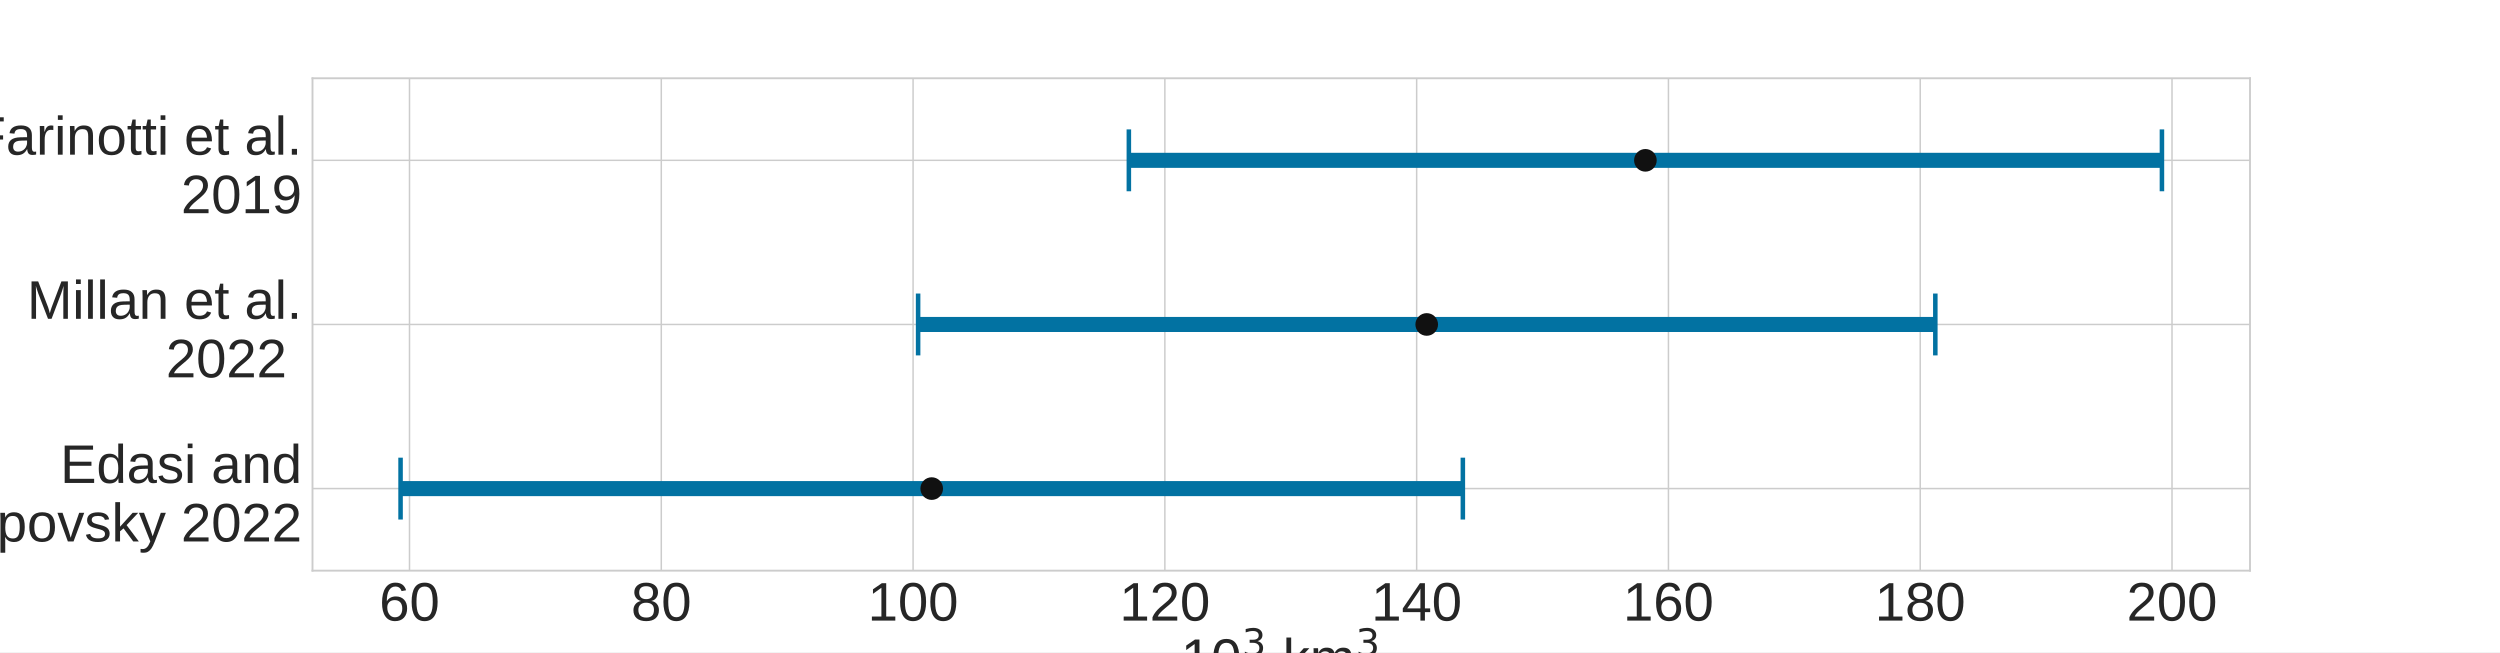
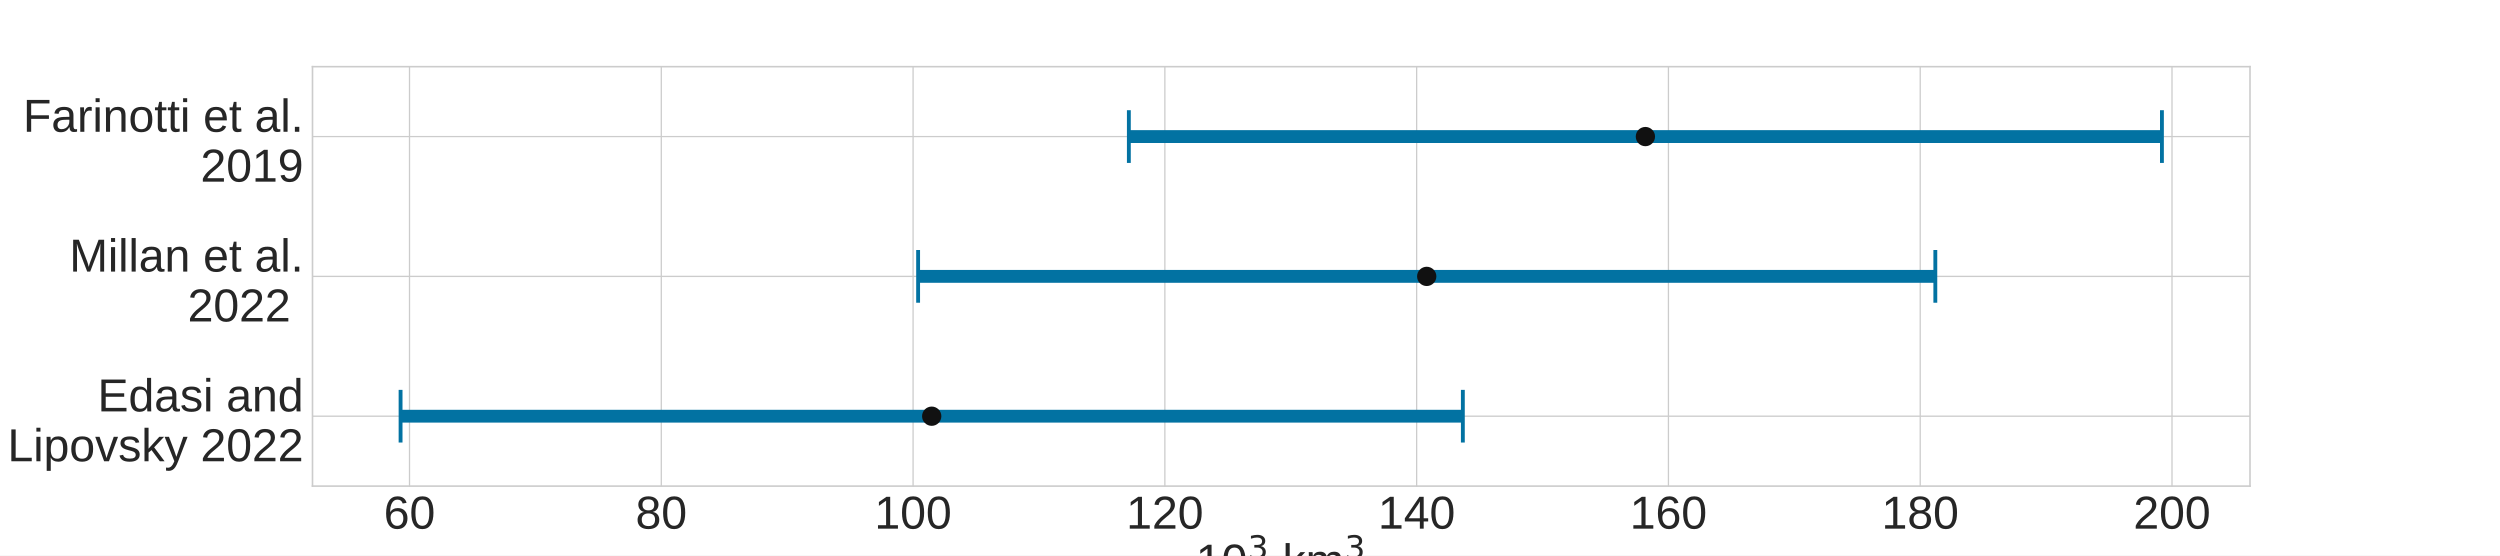
- <svg xmlns="http://www.w3.org/2000/svg" xmlns:xlink="http://www.w3.org/1999/xlink" width="1656pt" height="432pt" viewBox="0 0 1656 432" version="1.1">
+ <svg xmlns="http://www.w3.org/2000/svg" xmlns:xlink="http://www.w3.org/1999/xlink" width="1944pt" height="432pt" viewBox="0 0 1944 432" version="1.1">
  <defs>
    <style type="text/css">*{stroke-linejoin: round; stroke-linecap: butt}</style>
  </defs>
  <g id="figure_1">
    <g id="patch_1">
-       <path d="M 0 432  L 1656 432  L 1656 0  L 0 0  z " style="fill: #ffffff" />
+       <path d="M 0 432  L 1944 432  L 1944 0  L 0 0  z " style="fill: #ffffff" />
    </g>
    <g id="axes_1">
      <g id="patch_2">
-         <path d="M 207 378  L 1490.4 378  L 1490.4 51.84  L 207 51.84  z " style="fill: #ffffff" />
+         <path d="M 243 378  L 1749.6 378  L 1749.6 51.84  L 243 51.84  z " style="fill: #ffffff" />
      </g>
      <g id="matplotlib.axis_1">
        <g id="xtick_1">
          <g id="line2d_1">
-             <path d="M 271.257 378  L 271.257 51.84  " clip-path="url(#pcf011b645e)" style="fill: none; stroke: #cccccc; stroke-linecap: round" />
+             <path d="M 318.432 378  L 318.432 51.84  " clip-path="url(#pf475fc55bb)" style="fill: none; stroke: #cccccc; stroke-linecap: round" />
          </g>
          <g id="line2d_2" />
          <g id="text_1">
-             <g style="fill: #262626" transform="translate(251.2378 411.0888)scale(0.36 -0.36)">
+             <g style="fill: #262626" transform="translate(298.4129 411.0888)scale(0.36 -0.36)">
              <defs>
                <path id="LiberationSans-36" d="M 3278 1441  Q 3278 744 2900 340  Q 2522 -63 1856 -63  Q 1113 -63 719 490  Q 325 1044 325 2100  Q 325 3244 734 3856  Q 1144 4469 1900 4469  Q 2897 4469 3156 3572  L 2619 3475  Q 2453 4013 1894 4013  Q 1413 4013 1148 3564  Q 884 3116 884 2266  Q 1038 2550 1316 2698  Q 1594 2847 1953 2847  Q 2563 2847 2920 2465  Q 3278 2084 3278 1441  z M 2706 1416  Q 2706 1894 2472 2153  Q 2238 2413 1819 2413  Q 1425 2413 1183 2183  Q 941 1953 941 1550  Q 941 1041 1192 716  Q 1444 391 1838 391  Q 2244 391 2475 664  Q 2706 938 2706 1416  z " transform="scale(0.015625)" />
                <path id="LiberationSans-30" d="M 3309 2203  Q 3309 1100 2920 518  Q 2531 -63 1772 -63  Q 1013 -63 631 515  Q 250 1094 250 2203  Q 250 3338 620 3903  Q 991 4469 1791 4469  Q 2569 4469 2939 3897  Q 3309 3325 3309 2203  z M 2738 2203  Q 2738 3156 2517 3584  Q 2297 4013 1791 4013  Q 1272 4013 1045 3591  Q 819 3169 819 2203  Q 819 1266 1048 831  Q 1278 397 1778 397  Q 2275 397 2506 840  Q 2738 1284 2738 2203  z " transform="scale(0.015625)" />
              </defs>
              <use xlink:href="#LiberationSans-36" />
              <use xlink:href="#LiberationSans-30" x="55.615" />
            </g>
          </g>
        </g>
        <g id="xtick_2">
          <g id="line2d_3">
-             <path d="M 438.04 378  L 438.04 51.84  " clip-path="url(#pcf011b645e)" style="fill: none; stroke: #cccccc; stroke-linecap: round" />
+             <path d="M 514.221 378  L 514.221 51.84  " clip-path="url(#pf475fc55bb)" style="fill: none; stroke: #cccccc; stroke-linecap: round" />
          </g>
          <g id="line2d_4" />
          <g id="text_2">
-             <g style="fill: #262626" transform="translate(418.0203 411.0888)scale(0.36 -0.36)">
+             <g style="fill: #262626" transform="translate(494.2011 411.0888)scale(0.36 -0.36)">
              <defs>
                <path id="LiberationSans-38" d="M 3281 1228  Q 3281 619 2893 278  Q 2506 -63 1781 -63  Q 1075 -63 676 271  Q 278 606 278 1222  Q 278 1653 525 1947  Q 772 2241 1156 2303  L 1156 2316  Q 797 2400 589 2681  Q 381 2963 381 3341  Q 381 3844 757 4156  Q 1134 4469 1769 4469  Q 2419 4469 2795 4162  Q 3172 3856 3172 3334  Q 3172 2956 2962 2675  Q 2753 2394 2391 2322  L 2391 2309  Q 2813 2241 3047 1952  Q 3281 1663 3281 1228  z M 2588 3303  Q 2588 4050 1769 4050  Q 1372 4050 1164 3862  Q 956 3675 956 3303  Q 956 2925 1170 2726  Q 1384 2528 1775 2528  Q 2172 2528 2380 2711  Q 2588 2894 2588 3303  z M 2697 1281  Q 2697 1691 2453 1898  Q 2209 2106 1769 2106  Q 1341 2106 1100 1882  Q 859 1659 859 1269  Q 859 359 1788 359  Q 2247 359 2472 579  Q 2697 800 2697 1281  z " transform="scale(0.015625)" />
              </defs>
              <use xlink:href="#LiberationSans-38" />
              <use xlink:href="#LiberationSans-30" x="55.615" />
            </g>
          </g>
        </g>
        <g id="xtick_3">
          <g id="line2d_5">
-             <path d="M 604.822 378  L 604.822 51.84  " clip-path="url(#pcf011b645e)" style="fill: none; stroke: #cccccc; stroke-linecap: round" />
+             <path d="M 710.009 378  L 710.009 51.84  " clip-path="url(#pf475fc55bb)" style="fill: none; stroke: #cccccc; stroke-linecap: round" />
          </g>
          <g id="line2d_6" />
          <g id="text_3">
-             <g style="fill: #262626" transform="translate(574.7932 411.0888)scale(0.36 -0.36)">
+             <g style="fill: #262626" transform="translate(679.9796 411.0888)scale(0.36 -0.36)">
              <defs>
                <path id="LiberationSans-31" d="M 488 0  L 488 478  L 1609 478  L 1609 3866  L 616 3156  L 616 3688  L 1656 4403  L 2175 4403  L 2175 478  L 3247 478  L 3247 0  L 488 0  z " transform="scale(0.015625)" />
              </defs>
              <use xlink:href="#LiberationSans-31" />
              <use xlink:href="#LiberationSans-30" x="55.615" />
              <use xlink:href="#LiberationSans-30" x="111.23" />
            </g>
          </g>
        </g>
        <g id="xtick_4">
          <g id="line2d_7">
-             <path d="M 771.605 378  L 771.605 51.84  " clip-path="url(#pcf011b645e)" style="fill: none; stroke: #cccccc; stroke-linecap: round" />
+             <path d="M 905.797 378  L 905.797 51.84  " clip-path="url(#pf475fc55bb)" style="fill: none; stroke: #cccccc; stroke-linecap: round" />
          </g>
          <g id="line2d_8" />
          <g id="text_4">
-             <g style="fill: #262626" transform="translate(741.5757 411.0888)scale(0.36 -0.36)">
+             <g style="fill: #262626" transform="translate(875.7678 411.0888)scale(0.36 -0.36)">
              <defs>
                <path id="LiberationSans-32" d="M 322 0  L 322 397  Q 481 763 711 1042  Q 941 1322 1194 1548  Q 1447 1775 1695 1969  Q 1944 2163 2144 2356  Q 2344 2550 2467 2762  Q 2591 2975 2591 3244  Q 2591 3606 2378 3806  Q 2166 4006 1788 4006  Q 1428 4006 1195 3811  Q 963 3616 922 3263  L 347 3316  Q 409 3844 795 4156  Q 1181 4469 1788 4469  Q 2453 4469 2811 4155  Q 3169 3841 3169 3263  Q 3169 3006 3051 2753  Q 2934 2500 2703 2247  Q 2472 1994 1819 1463  Q 1459 1169 1246 933  Q 1034 697 941 478  L 3238 478  L 3238 0  L 322 0  z " transform="scale(0.015625)" />
              </defs>
              <use xlink:href="#LiberationSans-31" />
              <use xlink:href="#LiberationSans-32" x="55.615" />
              <use xlink:href="#LiberationSans-30" x="111.23" />
            </g>
          </g>
        </g>
        <g id="xtick_5">
          <g id="line2d_9">
-             <path d="M 938.387 378  L 938.387 51.84  " clip-path="url(#pcf011b645e)" style="fill: none; stroke: #cccccc; stroke-linecap: round" />
+             <path d="M 1101.585 378  L 1101.585 51.84  " clip-path="url(#pf475fc55bb)" style="fill: none; stroke: #cccccc; stroke-linecap: round" />
          </g>
          <g id="line2d_10" />
          <g id="text_5">
-             <g style="fill: #262626" transform="translate(908.3582 411.0888)scale(0.36 -0.36)">
+             <g style="fill: #262626" transform="translate(1071.556 411.0888)scale(0.36 -0.36)">
              <defs>
                <path id="LiberationSans-34" d="M 2753 997  L 2753 0  L 2222 0  L 2222 997  L 147 997  L 147 1434  L 2163 4403  L 2753 4403  L 2753 1441  L 3372 1441  L 3372 997  L 2753 997  z M 2222 3769  Q 2216 3750 2134 3603  Q 2053 3456 2013 3397  L 884 1734  L 716 1503  L 666 1441  L 2222 1441  L 2222 3769  z " transform="scale(0.015625)" />
              </defs>
              <use xlink:href="#LiberationSans-31" />
              <use xlink:href="#LiberationSans-34" x="55.615" />
              <use xlink:href="#LiberationSans-30" x="111.23" />
            </g>
          </g>
        </g>
        <g id="xtick_6">
          <g id="line2d_11">
-             <path d="M 1105.17 378  L 1105.17 51.84  " clip-path="url(#pcf011b645e)" style="fill: none; stroke: #cccccc; stroke-linecap: round" />
+             <path d="M 1297.373 378  L 1297.373 51.84  " clip-path="url(#pf475fc55bb)" style="fill: none; stroke: #cccccc; stroke-linecap: round" />
          </g>
          <g id="line2d_12" />
          <g id="text_6">
-             <g style="fill: #262626" transform="translate(1075.141 411.0888)scale(0.36 -0.36)">
+             <g style="fill: #262626" transform="translate(1267.344 411.0888)scale(0.36 -0.36)">
              <use xlink:href="#LiberationSans-31" />
              <use xlink:href="#LiberationSans-36" x="55.615" />
              <use xlink:href="#LiberationSans-30" x="111.23" />
            </g>
          </g>
        </g>
        <g id="xtick_7">
          <g id="line2d_13">
-             <path d="M 1271.952 378  L 1271.952 51.84  " clip-path="url(#pcf011b645e)" style="fill: none; stroke: #cccccc; stroke-linecap: round" />
+             <path d="M 1493.162 378  L 1493.162 51.84  " clip-path="url(#pf475fc55bb)" style="fill: none; stroke: #cccccc; stroke-linecap: round" />
          </g>
          <g id="line2d_14" />
          <g id="text_7">
-             <g style="fill: #262626" transform="translate(1241.923 411.0888)scale(0.36 -0.36)">
+             <g style="fill: #262626" transform="translate(1463.132 411.0888)scale(0.36 -0.36)">
              <use xlink:href="#LiberationSans-31" />
              <use xlink:href="#LiberationSans-38" x="55.615" />
              <use xlink:href="#LiberationSans-30" x="111.23" />
            </g>
          </g>
        </g>
        <g id="xtick_8">
          <g id="line2d_15">
-             <path d="M 1438.735 378  L 1438.735 51.84  " clip-path="url(#pcf011b645e)" style="fill: none; stroke: #cccccc; stroke-linecap: round" />
+             <path d="M 1688.95 378  L 1688.95 51.84  " clip-path="url(#pf475fc55bb)" style="fill: none; stroke: #cccccc; stroke-linecap: round" />
          </g>
          <g id="line2d_16" />
          <g id="text_8">
-             <g style="fill: #262626" transform="translate(1408.706 411.0888)scale(0.36 -0.36)">
+             <g style="fill: #262626" transform="translate(1658.921 411.0888)scale(0.36 -0.36)">
              <use xlink:href="#LiberationSans-32" />
              <use xlink:href="#LiberationSans-30" x="55.615" />
              <use xlink:href="#LiberationSans-30" x="111.23" />
            </g>
          </g>
        </g>
        <g id="text_9">
-           <g style="fill: #262626" transform="translate(782.28 448.6475)scale(0.36 -0.36)">
+           <g style="fill: #262626" transform="translate(929.88 448.6475)scale(0.36 -0.36)">
            <defs>
              <path id="DejaVuSans-33" d="M 2597 2516  Q 3050 2419 3304 2112  Q 3559 1806 3559 1356  Q 3559 666 3084 287  Q 2609 -91 1734 -91  Q 1441 -91 1130 -33  Q 819 25 488 141  L 488 750  Q 750 597 1062 519  Q 1375 441 1716 441  Q 2309 441 2620 675  Q 2931 909 2931 1356  Q 2931 1769 2642 2001  Q 2353 2234 1838 2234  L 1294 2234  L 1294 2753  L 1863 2753  Q 2328 2753 2575 2939  Q 2822 3125 2822 3475  Q 2822 3834 2567 4026  Q 2313 4219 1838 4219  Q 1578 4219 1281 4162  Q 984 4106 628 3988  L 628 4550  Q 988 4650 1302 4700  Q 1616 4750 1894 4750  Q 2613 4750 3031 4423  Q 3450 4097 3450 3541  Q 3450 3153 3228 2886  Q 3006 2619 2597 2516  z " transform="scale(0.015625)" />
              <path id="LiberationSans-20" transform="scale(0.015625)" />
              <path id="LiberationSans-6b" d="M 2550 0  L 1406 1544  L 994 1203  L 994 0  L 431 0  L 431 4638  L 994 4638  L 994 1741  L 2478 3381  L 3138 3381  L 1766 1928  L 3209 0  L 2550 0  z " transform="scale(0.015625)" />
              <path id="LiberationSans-6d" d="M 2400 0  L 2400 2144  Q 2400 2634 2265 2821  Q 2131 3009 1781 3009  Q 1422 3009 1212 2734  Q 1003 2459 1003 1959  L 1003 0  L 444 0  L 444 2659  Q 444 3250 425 3381  L 956 3381  Q 959 3366 962 3297  Q 966 3228 970 3139  Q 975 3050 981 2803  L 991 2803  Q 1172 3163 1406 3303  Q 1641 3444 1978 3444  Q 2363 3444 2586 3291  Q 2809 3138 2897 2803  L 2906 2803  Q 3081 3144 3329 3294  Q 3578 3444 3931 3444  Q 4444 3444 4676 3166  Q 4909 2888 4909 2253  L 4909 0  L 4353 0  L 4353 2144  Q 4353 2634 4218 2821  Q 4084 3009 3734 3009  Q 3366 3009 3161 2736  Q 2956 2463 2956 1959  L 2956 0  L 2400 0  z " transform="scale(0.015625)" />
            </defs>
            <use xlink:href="#LiberationSans-31" transform="translate(0 0.765625)" />
            <use xlink:href="#LiberationSans-30" transform="translate(55.61523 0.765625)" />
            <use xlink:href="#DejaVuSans-33" transform="translate(112.1875 39.04688)scale(0.7)" />
            <use xlink:href="#LiberationSans-20" transform="translate(159.458 0.765625)" />
            <use xlink:href="#LiberationSans-6b" transform="translate(187.2412 0.765625)" />
            <use xlink:href="#LiberationSans-6d" transform="translate(237.2412 0.765625)" />
            <use xlink:href="#DejaVuSans-33" transform="translate(321.499 39.04688)scale(0.7)" />
          </g>
        </g>
      </g>
      <g id="matplotlib.axis_2">
        <g id="ytick_1">
          <g id="line2d_17">
-             <path d="M 207 323.64  L 1490.4 323.64  " clip-path="url(#pcf011b645e)" style="fill: none; stroke: #cccccc; stroke-linecap: round" />
+             <path d="M 243 323.64  L 1749.6 323.64  " clip-path="url(#pf475fc55bb)" style="fill: none; stroke: #cccccc; stroke-linecap: round" />
          </g>
          <g id="line2d_18" />
          <g id="text_10">
-             <g style="fill: #262626" transform="translate(39.89 319.905)scale(0.36 -0.36)">
+             <g style="fill: #262626" transform="translate(75.89 319.905)scale(0.36 -0.36)">
              <defs>
                <path id="LiberationSans-45" d="M 525 0  L 525 4403  L 3866 4403  L 3866 3916  L 1122 3916  L 1122 2503  L 3678 2503  L 3678 2022  L 1122 2022  L 1122 488  L 3994 488  L 3994 0  L 525 0  z " transform="scale(0.015625)" />
                <path id="LiberationSans-64" d="M 2566 544  Q 2409 219 2151 78  Q 1894 -63 1513 -63  Q 872 -63 570 368  Q 269 800 269 1675  Q 269 3444 1513 3444  Q 1897 3444 2153 3303  Q 2409 3163 2566 2856  L 2572 2856  L 2566 3234  L 2566 4638  L 3128 4638  L 3128 697  Q 3128 169 3147 0  L 2609 0  Q 2600 50 2589 231  Q 2578 413 2578 544  L 2566 544  z M 859 1694  Q 859 984 1046 678  Q 1234 372 1656 372  Q 2134 372 2350 703  Q 2566 1034 2566 1731  Q 2566 2403 2350 2715  Q 2134 3028 1663 3028  Q 1238 3028 1048 2714  Q 859 2400 859 1694  z " transform="scale(0.015625)" />
                <path id="LiberationSans-61" d="M 1294 -63  Q 784 -63 528 206  Q 272 475 272 944  Q 272 1469 617 1750  Q 963 2031 1731 2050  L 2491 2063  L 2491 2247  Q 2491 2659 2316 2837  Q 2141 3016 1766 3016  Q 1388 3016 1216 2887  Q 1044 2759 1009 2478  L 422 2531  Q 566 3444 1778 3444  Q 2416 3444 2737 3151  Q 3059 2859 3059 2306  L 3059 850  Q 3059 600 3125 473  Q 3191 347 3375 347  Q 3456 347 3559 369  L 3559 19  Q 3347 -31 3125 -31  Q 2813 -31 2670 133  Q 2528 297 2509 647  L 2491 647  Q 2275 259 1989 98  Q 1703 -63 1294 -63  z M 1422 359  Q 1731 359 1972 500  Q 2213 641 2352 886  Q 2491 1131 2491 1391  L 2491 1669  L 1875 1656  Q 1478 1650 1273 1575  Q 1069 1500 959 1344  Q 850 1188 850 934  Q 850 659 998 509  Q 1147 359 1422 359  z " transform="scale(0.015625)" />
                <path id="LiberationSans-73" d="M 2969 934  Q 2969 456 2608 196  Q 2247 -63 1597 -63  Q 966 -63 623 145  Q 281 353 178 794  L 675 891  Q 747 619 972 492  Q 1197 366 1597 366  Q 2025 366 2223 497  Q 2422 628 2422 891  Q 2422 1091 2284 1216  Q 2147 1341 1841 1422  L 1438 1528  Q 953 1653 748 1773  Q 544 1894 428 2066  Q 313 2238 313 2488  Q 313 2950 642 3192  Q 972 3434 1603 3434  Q 2163 3434 2492 3237  Q 2822 3041 2909 2606  L 2403 2544  Q 2356 2769 2151 2889  Q 1947 3009 1603 3009  Q 1222 3009 1040 2893  Q 859 2778 859 2544  Q 859 2400 934 2306  Q 1009 2213 1156 2147  Q 1303 2081 1775 1966  Q 2222 1853 2419 1758  Q 2616 1663 2730 1547  Q 2844 1431 2906 1279  Q 2969 1128 2969 934  z " transform="scale(0.015625)" />
                <path id="LiberationSans-69" d="M 428 4100  L 428 4638  L 991 4638  L 991 4100  L 428 4100  z M 428 0  L 428 3381  L 991 3381  L 991 0  L 428 0  z " transform="scale(0.015625)" />
                <path id="LiberationSans-6e" d="M 2578 0  L 2578 2144  Q 2578 2478 2512 2662  Q 2447 2847 2303 2928  Q 2159 3009 1881 3009  Q 1475 3009 1240 2731  Q 1006 2453 1006 1959  L 1006 0  L 444 0  L 444 2659  Q 444 3250 425 3381  L 956 3381  Q 959 3366 962 3297  Q 966 3228 970 3139  Q 975 3050 981 2803  L 991 2803  Q 1184 3153 1439 3298  Q 1694 3444 2072 3444  Q 2628 3444 2886 3167  Q 3144 2891 3144 2253  L 3144 0  L 2578 0  z " transform="scale(0.015625)" />
              </defs>
              <use xlink:href="#LiberationSans-45" />
              <use xlink:href="#LiberationSans-64" x="66.699" />
              <use xlink:href="#LiberationSans-61" x="122.314" />
              <use xlink:href="#LiberationSans-73" x="177.93" />
              <use xlink:href="#LiberationSans-69" x="227.93" />
              <use xlink:href="#LiberationSans-20" x="250.146" />
              <use xlink:href="#LiberationSans-61" x="277.93" />
              <use xlink:href="#LiberationSans-6e" x="333.545" />
              <use xlink:href="#LiberationSans-64" x="389.16" />
            </g>
-             <g style="fill: #262626" transform="translate(-30.13563 358.6815)scale(0.36 -0.36)">
+             <g style="fill: #262626" transform="translate(5.864375 358.6815)scale(0.36 -0.36)">
              <defs>
                <path id="LiberationSans-4c" d="M 525 0  L 525 4403  L 1122 4403  L 1122 488  L 3347 488  L 3347 0  L 525 0  z " transform="scale(0.015625)" />
                <path id="LiberationSans-70" d="M 3291 1706  Q 3291 -63 2047 -63  Q 1266 -63 997 525  L 981 525  Q 994 500 994 -6  L 994 -1328  L 431 -1328  L 431 2691  Q 431 3213 413 3381  L 956 3381  Q 959 3369 965 3292  Q 972 3216 980 3056  Q 988 2897 988 2838  L 1000 2838  Q 1150 3150 1397 3295  Q 1644 3441 2047 3441  Q 2672 3441 2981 3022  Q 3291 2603 3291 1706  z M 2700 1694  Q 2700 2400 2509 2703  Q 2319 3006 1903 3006  Q 1569 3006 1380 2865  Q 1191 2725 1092 2426  Q 994 2128 994 1650  Q 994 984 1206 668  Q 1419 353 1897 353  Q 2316 353 2508 661  Q 2700 969 2700 1694  z " transform="scale(0.015625)" />
                <path id="LiberationSans-6f" d="M 3291 1694  Q 3291 806 2900 371  Q 2509 -63 1766 -63  Q 1025 -63 647 389  Q 269 841 269 1694  Q 269 3444 1784 3444  Q 2559 3444 2925 3017  Q 3291 2591 3291 1694  z M 2700 1694  Q 2700 2394 2492 2711  Q 2284 3028 1794 3028  Q 1300 3028 1079 2704  Q 859 2381 859 1694  Q 859 1025 1076 689  Q 1294 353 1759 353  Q 2266 353 2483 678  Q 2700 1003 2700 1694  z " transform="scale(0.015625)" />
                <path id="LiberationSans-76" d="M 1916 0  L 1250 0  L 22 3381  L 622 3381  L 1366 1181  Q 1406 1056 1581 441  L 1691 806  L 1813 1175  L 2581 3381  L 3178 3381  L 1916 0  z " transform="scale(0.015625)" />
                <path id="LiberationSans-79" d="M 597 -1328  Q 366 -1328 209 -1294  L 209 -872  Q 328 -891 472 -891  Q 997 -891 1303 -119  L 1356 16  L 16 3381  L 616 3381  L 1328 1513  Q 1344 1469 1366 1408  Q 1388 1347 1506 1000  Q 1625 653 1634 613  L 1853 1228  L 2594 3381  L 3188 3381  L 1888 0  Q 1678 -541 1497 -805  Q 1316 -1069 1095 -1198  Q 875 -1328 597 -1328  z " transform="scale(0.015625)" />
              </defs>
              <use xlink:href="#LiberationSans-4c" />
              <use xlink:href="#LiberationSans-69" x="55.615" />
              <use xlink:href="#LiberationSans-70" x="77.832" />
              <use xlink:href="#LiberationSans-6f" x="133.447" />
              <use xlink:href="#LiberationSans-76" x="189.062" />
              <use xlink:href="#LiberationSans-73" x="239.062" />
              <use xlink:href="#LiberationSans-6b" x="289.062" />
              <use xlink:href="#LiberationSans-79" x="339.062" />
              <use xlink:href="#LiberationSans-20" x="389.062" />
              <use xlink:href="#LiberationSans-32" x="416.846" />
              <use xlink:href="#LiberationSans-30" x="472.461" />
              <use xlink:href="#LiberationSans-32" x="528.076" />
              <use xlink:href="#LiberationSans-32" x="583.691" />
            </g>
          </g>
        </g>
        <g id="ytick_2">
          <g id="line2d_19">
-             <path d="M 207 214.92  L 1490.4 214.92  " clip-path="url(#pcf011b645e)" style="fill: none; stroke: #cccccc; stroke-linecap: round" />
+             <path d="M 243 214.92  L 1749.6 214.92  " clip-path="url(#pf475fc55bb)" style="fill: none; stroke: #cccccc; stroke-linecap: round" />
          </g>
          <g id="line2d_20" />
          <g id="text_11">
-             <g style="fill: #262626" transform="translate(17.93563 211.185)scale(0.36 -0.36)">
+             <g style="fill: #262626" transform="translate(53.93563 211.185)scale(0.36 -0.36)">
              <defs>
                <path id="LiberationSans-4d" d="M 4269 0  L 4269 2938  Q 4269 3425 4297 3875  Q 4144 3316 4022 3000  L 2884 0  L 2466 0  L 1313 3000  L 1138 3531  L 1034 3875  L 1044 3528  L 1056 2938  L 1056 0  L 525 0  L 525 4403  L 1309 4403  L 2481 1350  Q 2544 1166 2601 955  Q 2659 744 2678 650  Q 2703 775 2783 1029  Q 2863 1284 2891 1350  L 4041 4403  L 4806 4403  L 4806 0  L 4269 0  z " transform="scale(0.015625)" />
                <path id="LiberationSans-6c" d="M 431 0  L 431 4638  L 994 4638  L 994 0  L 431 0  z " transform="scale(0.015625)" />
                <path id="LiberationSans-65" d="M 863 1572  Q 863 991 1103 675  Q 1344 359 1806 359  Q 2172 359 2392 506  Q 2613 653 2691 878  L 3184 738  Q 2881 -63 1806 -63  Q 1056 -63 664 384  Q 272 831 272 1713  Q 272 2550 664 2997  Q 1056 3444 1784 3444  Q 3275 3444 3275 1647  L 3275 1572  L 863 1572  z M 2694 2003  Q 2647 2538 2422 2783  Q 2197 3028 1775 3028  Q 1366 3028 1127 2754  Q 888 2481 869 2003  L 2694 2003  z " transform="scale(0.015625)" />
                <path id="LiberationSans-74" d="M 1731 25  Q 1453 -50 1163 -50  Q 488 -50 488 716  L 488 2972  L 97 2972  L 97 3381  L 509 3381  L 675 4138  L 1050 4138  L 1050 3381  L 1675 3381  L 1675 2972  L 1050 2972  L 1050 838  Q 1050 594 1129 495  Q 1209 397 1406 397  Q 1519 397 1731 441  L 1731 25  z " transform="scale(0.015625)" />
                <path id="LiberationSans-2e" d="M 584 0  L 584 684  L 1194 684  L 1194 0  L 584 0  z " transform="scale(0.015625)" />
              </defs>
              <use xlink:href="#LiberationSans-4d" />
              <use xlink:href="#LiberationSans-69" x="83.301" />
              <use xlink:href="#LiberationSans-6c" x="105.518" />
              <use xlink:href="#LiberationSans-6c" x="127.734" />
              <use xlink:href="#LiberationSans-61" x="149.951" />
              <use xlink:href="#LiberationSans-6e" x="205.566" />
              <use xlink:href="#LiberationSans-20" x="261.182" />
              <use xlink:href="#LiberationSans-65" x="288.965" />
              <use xlink:href="#LiberationSans-74" x="344.58" />
              <use xlink:href="#LiberationSans-20" x="372.363" />
              <use xlink:href="#LiberationSans-61" x="400.146" />
              <use xlink:href="#LiberationSans-6c" x="455.762" />
              <use xlink:href="#LiberationSans-2e" x="477.979" />
            </g>
-             <g style="fill: #262626" transform="translate(109.9213 249.9615)scale(0.36 -0.36)">
+             <g style="fill: #262626" transform="translate(145.9212 249.9615)scale(0.36 -0.36)">
              <use xlink:href="#LiberationSans-32" />
              <use xlink:href="#LiberationSans-30" x="55.615" />
              <use xlink:href="#LiberationSans-32" x="111.23" />
              <use xlink:href="#LiberationSans-32" x="166.846" />
              <use xlink:href="#LiberationSans-20" x="222.461" />
            </g>
          </g>
        </g>
        <g id="ytick_3">
          <g id="line2d_21">
-             <path d="M 207 106.2  L 1490.4 106.2  " clip-path="url(#pcf011b645e)" style="fill: none; stroke: #cccccc; stroke-linecap: round" />
+             <path d="M 243 106.2  L 1749.6 106.2  " clip-path="url(#pf475fc55bb)" style="fill: none; stroke: #cccccc; stroke-linecap: round" />
          </g>
          <g id="line2d_22" />
          <g id="text_12">
-             <g style="fill: #262626" transform="translate(-18.07562 102.465)scale(0.36 -0.36)">
+             <g style="fill: #262626" transform="translate(17.92438 102.465)scale(0.36 -0.36)">
              <defs>
                <path id="LiberationSans-46" d="M 1122 3916  L 1122 2278  L 3578 2278  L 3578 1784  L 1122 1784  L 1122 0  L 525 0  L 525 4403  L 3653 4403  L 3653 3916  L 1122 3916  z " transform="scale(0.015625)" />
                <path id="LiberationSans-72" d="M 444 0  L 444 2594  Q 444 2950 425 3381  L 956 3381  Q 981 2806 981 2691  L 994 2691  Q 1128 3125 1303 3284  Q 1478 3444 1797 3444  Q 1909 3444 2025 3413  L 2025 2897  Q 1913 2928 1725 2928  Q 1375 2928 1190 2626  Q 1006 2325 1006 1763  L 1006 0  L 444 0  z " transform="scale(0.015625)" />
              </defs>
              <use xlink:href="#LiberationSans-46" />
              <use xlink:href="#LiberationSans-61" x="61.084" />
              <use xlink:href="#LiberationSans-72" x="116.699" />
              <use xlink:href="#LiberationSans-69" x="150" />
              <use xlink:href="#LiberationSans-6e" x="172.217" />
              <use xlink:href="#LiberationSans-6f" x="227.832" />
              <use xlink:href="#LiberationSans-74" x="283.447" />
              <use xlink:href="#LiberationSans-74" x="311.23" />
              <use xlink:href="#LiberationSans-69" x="339.014" />
              <use xlink:href="#LiberationSans-20" x="361.23" />
              <use xlink:href="#LiberationSans-65" x="389.014" />
              <use xlink:href="#LiberationSans-74" x="444.629" />
              <use xlink:href="#LiberationSans-20" x="472.412" />
              <use xlink:href="#LiberationSans-61" x="500.195" />
              <use xlink:href="#LiberationSans-6c" x="555.811" />
              <use xlink:href="#LiberationSans-2e" x="578.027" />
            </g>
-             <g style="fill: #262626" transform="translate(119.9225 141.2415)scale(0.36 -0.36)">
+             <g style="fill: #262626" transform="translate(155.9225 141.2415)scale(0.36 -0.36)">
              <defs>
                <path id="LiberationSans-39" d="M 3256 2291  Q 3256 1156 2842 546  Q 2428 -63 1663 -63  Q 1147 -63 836 154  Q 525 372 391 856  L 928 941  Q 1097 391 1672 391  Q 2156 391 2422 841  Q 2688 1291 2700 2125  Q 2575 1844 2272 1673  Q 1969 1503 1606 1503  Q 1013 1503 656 1909  Q 300 2316 300 2988  Q 300 3678 687 4073  Q 1075 4469 1766 4469  Q 2500 4469 2878 3925  Q 3256 3381 3256 2291  z M 2644 2834  Q 2644 3366 2400 3689  Q 2156 4013 1747 4013  Q 1341 4013 1106 3736  Q 872 3459 872 2988  Q 872 2506 1106 2226  Q 1341 1947 1741 1947  Q 1984 1947 2193 2058  Q 2403 2169 2523 2372  Q 2644 2575 2644 2834  z " transform="scale(0.015625)" />
              </defs>
              <use xlink:href="#LiberationSans-32" />
              <use xlink:href="#LiberationSans-30" x="55.615" />
              <use xlink:href="#LiberationSans-31" x="111.23" />
              <use xlink:href="#LiberationSans-39" x="166.846" />
            </g>
          </g>
        </g>
      </g>
      <g id="LineCollection_1">
-         <path d="M 265.336 323.64  L 968.992 323.64  " clip-path="url(#pcf011b645e)" style="fill: none; stroke: #0272a2; stroke-width: 10" />
-         <path d="M 608.158 214.92  L 1281.959 214.92  " clip-path="url(#pcf011b645e)" style="fill: none; stroke: #0272a2; stroke-width: 10" />
-         <path d="M 747.755 106.2  L 1432.064 106.2  " clip-path="url(#pcf011b645e)" style="fill: none; stroke: #0272a2; stroke-width: 10" />
+         <path d="M 311.482 323.64  L 1137.512 323.64  " clip-path="url(#pf475fc55bb)" style="fill: none; stroke: #0272a2; stroke-width: 10" />
+         <path d="M 713.924 214.92  L 1504.909 214.92  " clip-path="url(#pf475fc55bb)" style="fill: none; stroke: #0272a2; stroke-width: 10" />
+         <path d="M 877.799 106.2  L 1681.118 106.2  " clip-path="url(#pf475fc55bb)" style="fill: none; stroke: #0272a2; stroke-width: 10" />
      </g>
      <g id="line2d_23">
        <defs>
-           <path id="mf014268050" d="M 0 20.5  L 0 -20.5  " style="stroke: #0272a2; stroke-width: 3" />
+           <path id="mb1d55c626e" d="M 0 20.5  L 0 -20.5  " style="stroke: #0272a2; stroke-width: 3" />
        </defs>
-         <g clip-path="url(#pcf011b645e)">
-           <use xlink:href="#mf014268050" x="265.336" y="323.64" style="fill: #0272a2; stroke: #0272a2; stroke-width: 3" />
-           <use xlink:href="#mf014268050" x="608.158" y="214.92" style="fill: #0272a2; stroke: #0272a2; stroke-width: 3" />
-           <use xlink:href="#mf014268050" x="747.755" y="106.2" style="fill: #0272a2; stroke: #0272a2; stroke-width: 3" />
+         <g clip-path="url(#pf475fc55bb)">
+           <use xlink:href="#mb1d55c626e" x="311.482" y="323.64" style="fill: #0272a2; stroke: #0272a2; stroke-width: 3" />
+           <use xlink:href="#mb1d55c626e" x="713.924" y="214.92" style="fill: #0272a2; stroke: #0272a2; stroke-width: 3" />
+           <use xlink:href="#mb1d55c626e" x="877.799" y="106.2" style="fill: #0272a2; stroke: #0272a2; stroke-width: 3" />
        </g>
      </g>
      <g id="line2d_24">
-         <g clip-path="url(#pcf011b645e)">
-           <use xlink:href="#mf014268050" x="968.992" y="323.64" style="fill: #0272a2; stroke: #0272a2; stroke-width: 3" />
-           <use xlink:href="#mf014268050" x="1281.959" y="214.92" style="fill: #0272a2; stroke: #0272a2; stroke-width: 3" />
-           <use xlink:href="#mf014268050" x="1432.064" y="106.2" style="fill: #0272a2; stroke: #0272a2; stroke-width: 3" />
+         <g clip-path="url(#pf475fc55bb)">
+           <use xlink:href="#mb1d55c626e" x="1137.512" y="323.64" style="fill: #0272a2; stroke: #0272a2; stroke-width: 3" />
+           <use xlink:href="#mb1d55c626e" x="1504.909" y="214.92" style="fill: #0272a2; stroke: #0272a2; stroke-width: 3" />
+           <use xlink:href="#mb1d55c626e" x="1681.118" y="106.2" style="fill: #0272a2; stroke: #0272a2; stroke-width: 3" />
        </g>
      </g>
      <g id="line2d_25">
        <defs>
-           <path id="md369b28e3b" d="M 0 7.5  C 1.989 7.5 3.897 6.71 5.303 5.303  C 6.71 3.897 7.5 1.989 7.5 0  C 7.5 -1.989 6.71 -3.897 5.303 -5.303  C 3.897 -6.71 1.989 -7.5 0 -7.5  C -1.989 -7.5 -3.897 -6.71 -5.303 -5.303  C -6.71 -3.897 -7.5 -1.989 -7.5 0  C -7.5 1.989 -6.71 3.897 -5.303 5.303  C -3.897 6.71 -1.989 7.5 0 7.5  z " />
+           <path id="m78d490edd6" d="M 0 7.5  C 1.989 7.5 3.897 6.71 5.303 5.303  C 6.71 3.897 7.5 1.989 7.5 0  C 7.5 -1.989 6.71 -3.897 5.303 -5.303  C 3.897 -6.71 1.989 -7.5 0 -7.5  C -1.989 -7.5 -3.897 -6.71 -5.303 -5.303  C -6.71 -3.897 -7.5 -1.989 -7.5 0  C -7.5 1.989 -6.71 3.897 -5.303 5.303  C -3.897 6.71 -1.989 7.5 0 7.5  z " />
        </defs>
-         <g clip-path="url(#pcf011b645e)">
-           <use xlink:href="#md369b28e3b" x="617.164" y="323.64" style="fill: #111111" />
-           <use xlink:href="#md369b28e3b" x="945.059" y="214.92" style="fill: #111111" />
-           <use xlink:href="#md369b28e3b" x="1089.909" y="106.2" style="fill: #111111" />
+         <g clip-path="url(#pf475fc55bb)">
+           <use xlink:href="#m78d490edd6" x="724.497" y="323.64" style="fill: #111111" />
+           <use xlink:href="#m78d490edd6" x="1109.417" y="214.92" style="fill: #111111" />
+           <use xlink:href="#m78d490edd6" x="1279.459" y="106.2" style="fill: #111111" />
        </g>
      </g>
      <g id="patch_3">
-         <path d="M 207 378  L 207 51.84  " style="fill: none; stroke: #cccccc; stroke-width: 1.25; stroke-linejoin: miter; stroke-linecap: square" />
+         <path d="M 243 378  L 243 51.84  " style="fill: none; stroke: #cccccc; stroke-width: 1.25; stroke-linejoin: miter; stroke-linecap: square" />
      </g>
      <g id="patch_4">
-         <path d="M 1490.4 378  L 1490.4 51.84  " style="fill: none; stroke: #cccccc; stroke-width: 1.25; stroke-linejoin: miter; stroke-linecap: square" />
+         <path d="M 1749.6 378  L 1749.6 51.84  " style="fill: none; stroke: #cccccc; stroke-width: 1.25; stroke-linejoin: miter; stroke-linecap: square" />
      </g>
      <g id="patch_5">
-         <path d="M 207 378  L 1490.4 378  " style="fill: none; stroke: #cccccc; stroke-width: 1.25; stroke-linejoin: miter; stroke-linecap: square" />
+         <path d="M 243 378  L 1749.6 378  " style="fill: none; stroke: #cccccc; stroke-width: 1.25; stroke-linejoin: miter; stroke-linecap: square" />
      </g>
      <g id="patch_6">
-         <path d="M 207 51.84  L 1490.4 51.84  " style="fill: none; stroke: #cccccc; stroke-width: 1.25; stroke-linejoin: miter; stroke-linecap: square" />
+         <path d="M 243 51.84  L 1749.6 51.84  " style="fill: none; stroke: #cccccc; stroke-width: 1.25; stroke-linejoin: miter; stroke-linecap: square" />
      </g>
    </g>
  </g>
  <defs>
-     <clipPath id="pcf011b645e">
-       <rect x="207" y="51.84" width="1283.4" height="326.16" />
+     <clipPath id="pf475fc55bb">
+       <rect x="243" y="51.84" width="1506.6" height="326.16" />
    </clipPath>
  </defs>
</svg>
